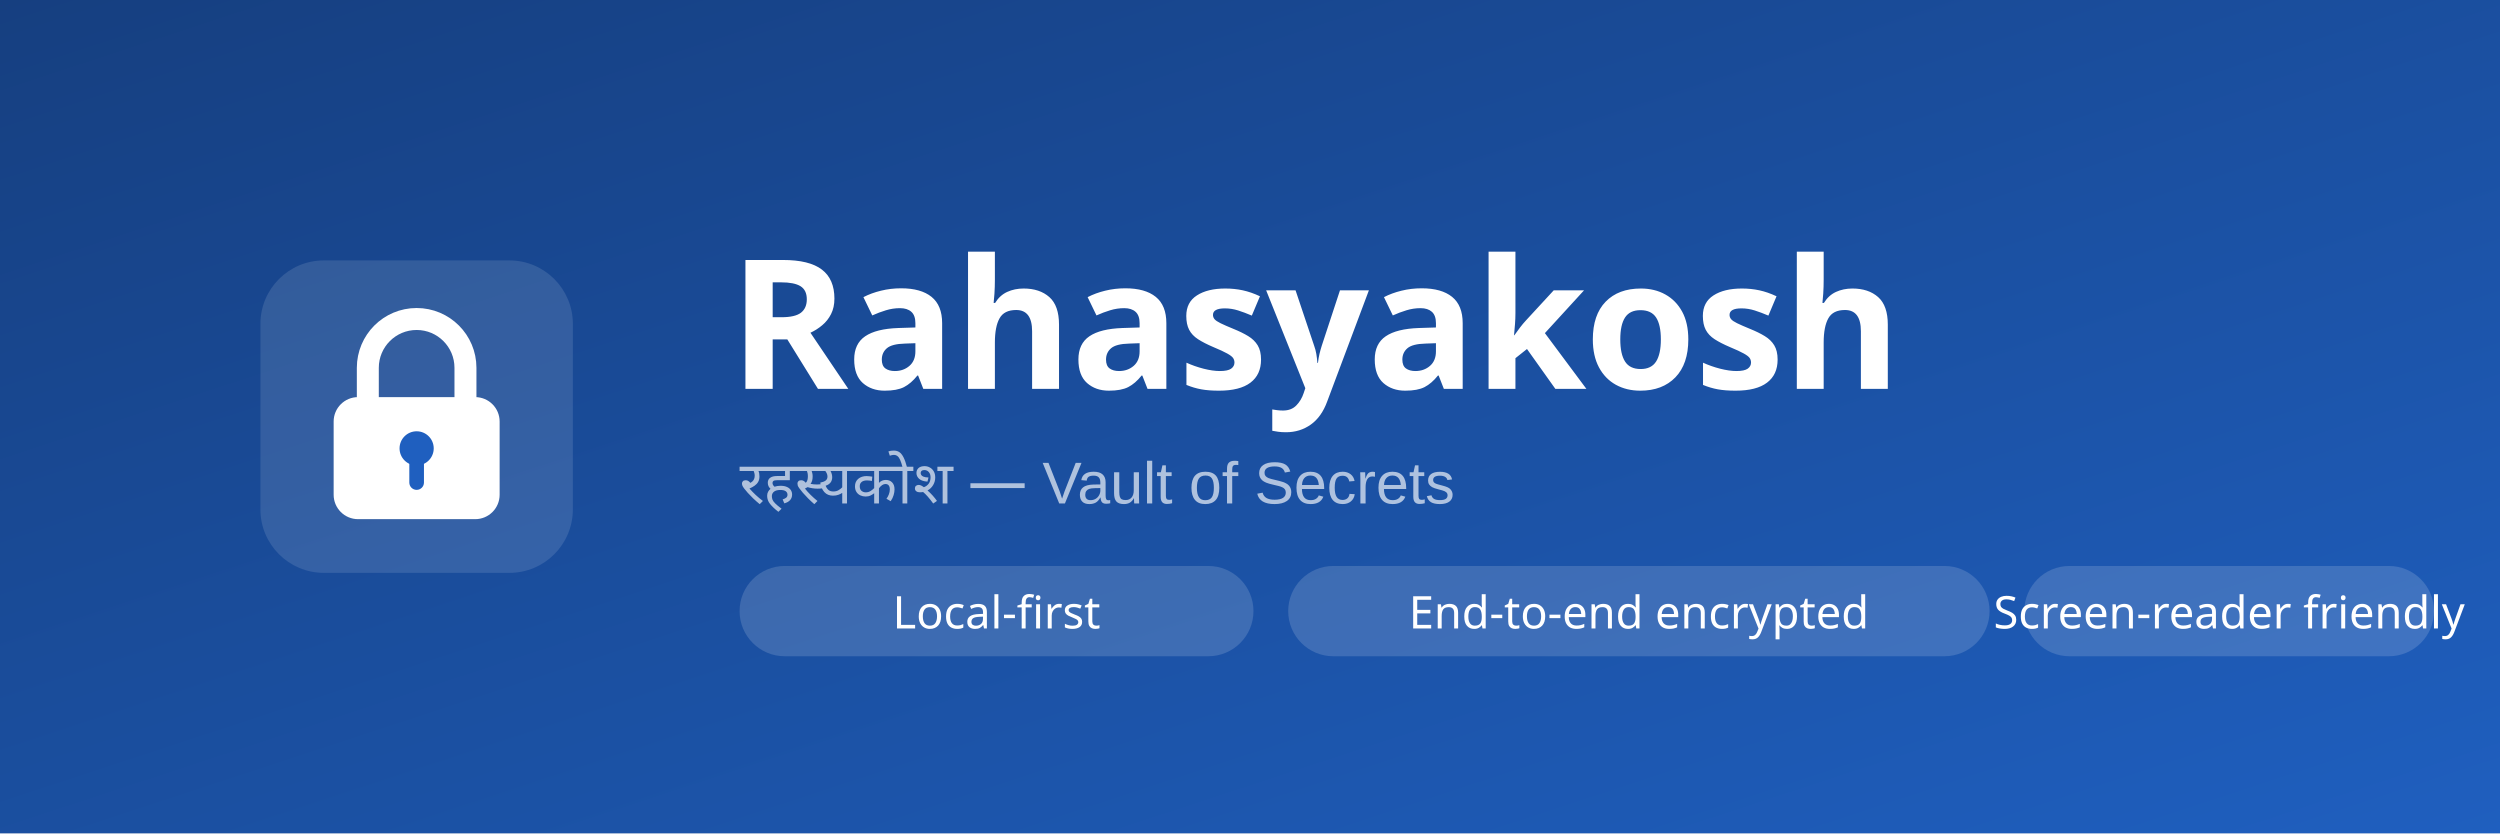
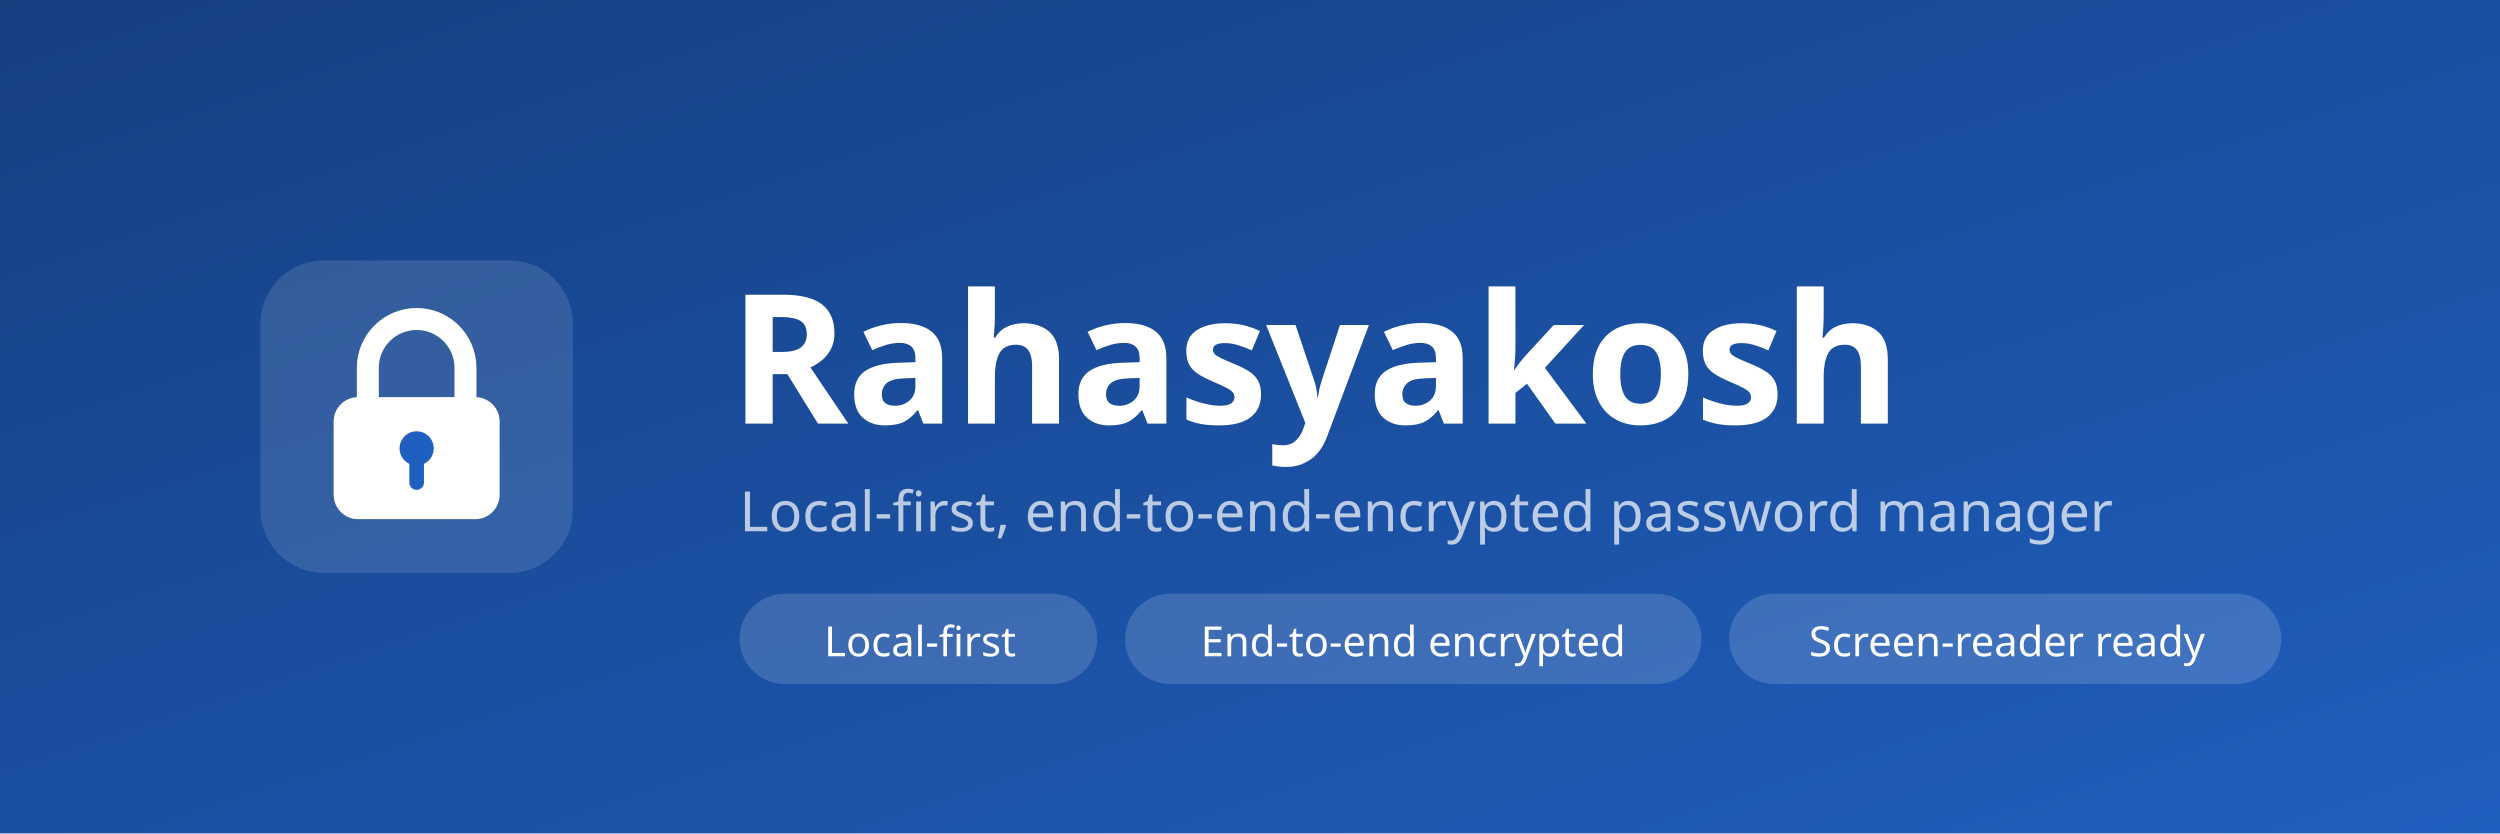
<svg xmlns="http://www.w3.org/2000/svg" viewBox="0 0 720 240" width="720" height="240" role="img" aria-label="Rahasyakosh — local-first, end-to-end-encrypted password manager">
  <defs>
    <linearGradient id="bg" x1="0" y1="0" x2="1" y2="1">
      <stop offset="0%" stop-color="#163f80" />
      <stop offset="100%" stop-color="#1f5fbf" />
    </linearGradient>
  </defs>
  <rect width="720" height="240" fill="url(#bg)" />
  <g transform="translate(75,75) scale(0.703)">
    <rect width="128" height="128" rx="26" fill="rgba(255,255,255,0.12)" />
    <path d="M44 56V44a20 20 0 0 1 40 0v12" fill="none" stroke="#fff" stroke-width="9" stroke-linecap="round" />
    <rect x="30" y="56" width="68" height="50" rx="10" fill="#fff" />
    <circle cx="64" cy="77" r="7" fill="#1f5fbf" />
    <rect x="61" y="80" width="6" height="14" rx="3" fill="#1f5fbf" />
  </g>
-   <text x="210" y="112" font-family="'Segoe UI', 'Noto Sans', 'Liberation Sans', Arial, sans-serif" font-size="52" font-weight="700" fill="#ffffff" letter-spacing="-0.5">Rahasyakosh</text>
-   <text x="213" y="145" font-family="'Noto Sans Devanagari', 'Segoe UI', Arial, sans-serif" font-size="17" fill="rgba(255,255,255,0.65)">रहस्यकोश — Vault of Secrets</text>
-   <rect x="213" y="163" width="148" height="26" rx="13" fill="rgba(255,255,255,0.15)" />
-   <text x="287" y="181" text-anchor="middle" font-family="'Segoe UI', 'Noto Sans', Arial, sans-serif" font-size="13" fill="#ffffff">Local-first</text>
-   <rect x="371" y="163" width="202" height="26" rx="13" fill="rgba(255,255,255,0.15)" />
-   <text x="472" y="181" text-anchor="middle" font-family="'Segoe UI', 'Noto Sans', Arial, sans-serif" font-size="13" fill="#ffffff">End-to-end encrypted</text>
-   <rect x="583" y="163" width="118" height="26" rx="13" fill="rgba(255,255,255,0.15)" />
-   <text x="642" y="181" text-anchor="middle" font-family="'Segoe UI', 'Noto Sans', Arial, sans-serif" font-size="13" fill="#ffffff">Screen-reader friendly</text>
+   <text x="210" y="122" font-family="'Segoe UI', 'Noto Sans', 'Liberation Sans', Arial, sans-serif" font-size="52" font-weight="700" fill="#ffffff" letter-spacing="-0.5">Rahasyakosh</text>
+   <text x="213" y="153" font-family="'Segoe UI', 'Noto Sans', Arial, sans-serif" font-size="16" fill="rgba(255,255,255,0.70)">Local-first, end-to-end-encrypted password manager</text>
+   <rect x="213" y="171" width="103" height="26" rx="13" fill="rgba(255,255,255,0.15)" />
+   <text x="265" y="189" text-anchor="middle" font-family="'Segoe UI', 'Noto Sans', Arial, sans-serif" font-size="12" fill="#ffffff">Local-first</text>
+   <rect x="324" y="171" width="166" height="26" rx="13" fill="rgba(255,255,255,0.15)" />
+   <text x="407" y="189" text-anchor="middle" font-family="'Segoe UI', 'Noto Sans', Arial, sans-serif" font-size="12" fill="#ffffff">End-to-end encrypted</text>
+   <rect x="498" y="171" width="159" height="26" rx="13" fill="rgba(255,255,255,0.15)" />
+   <text x="578" y="189" text-anchor="middle" font-family="'Segoe UI', 'Noto Sans', Arial, sans-serif" font-size="12" fill="#ffffff">Screen-reader ready</text>
</svg>
